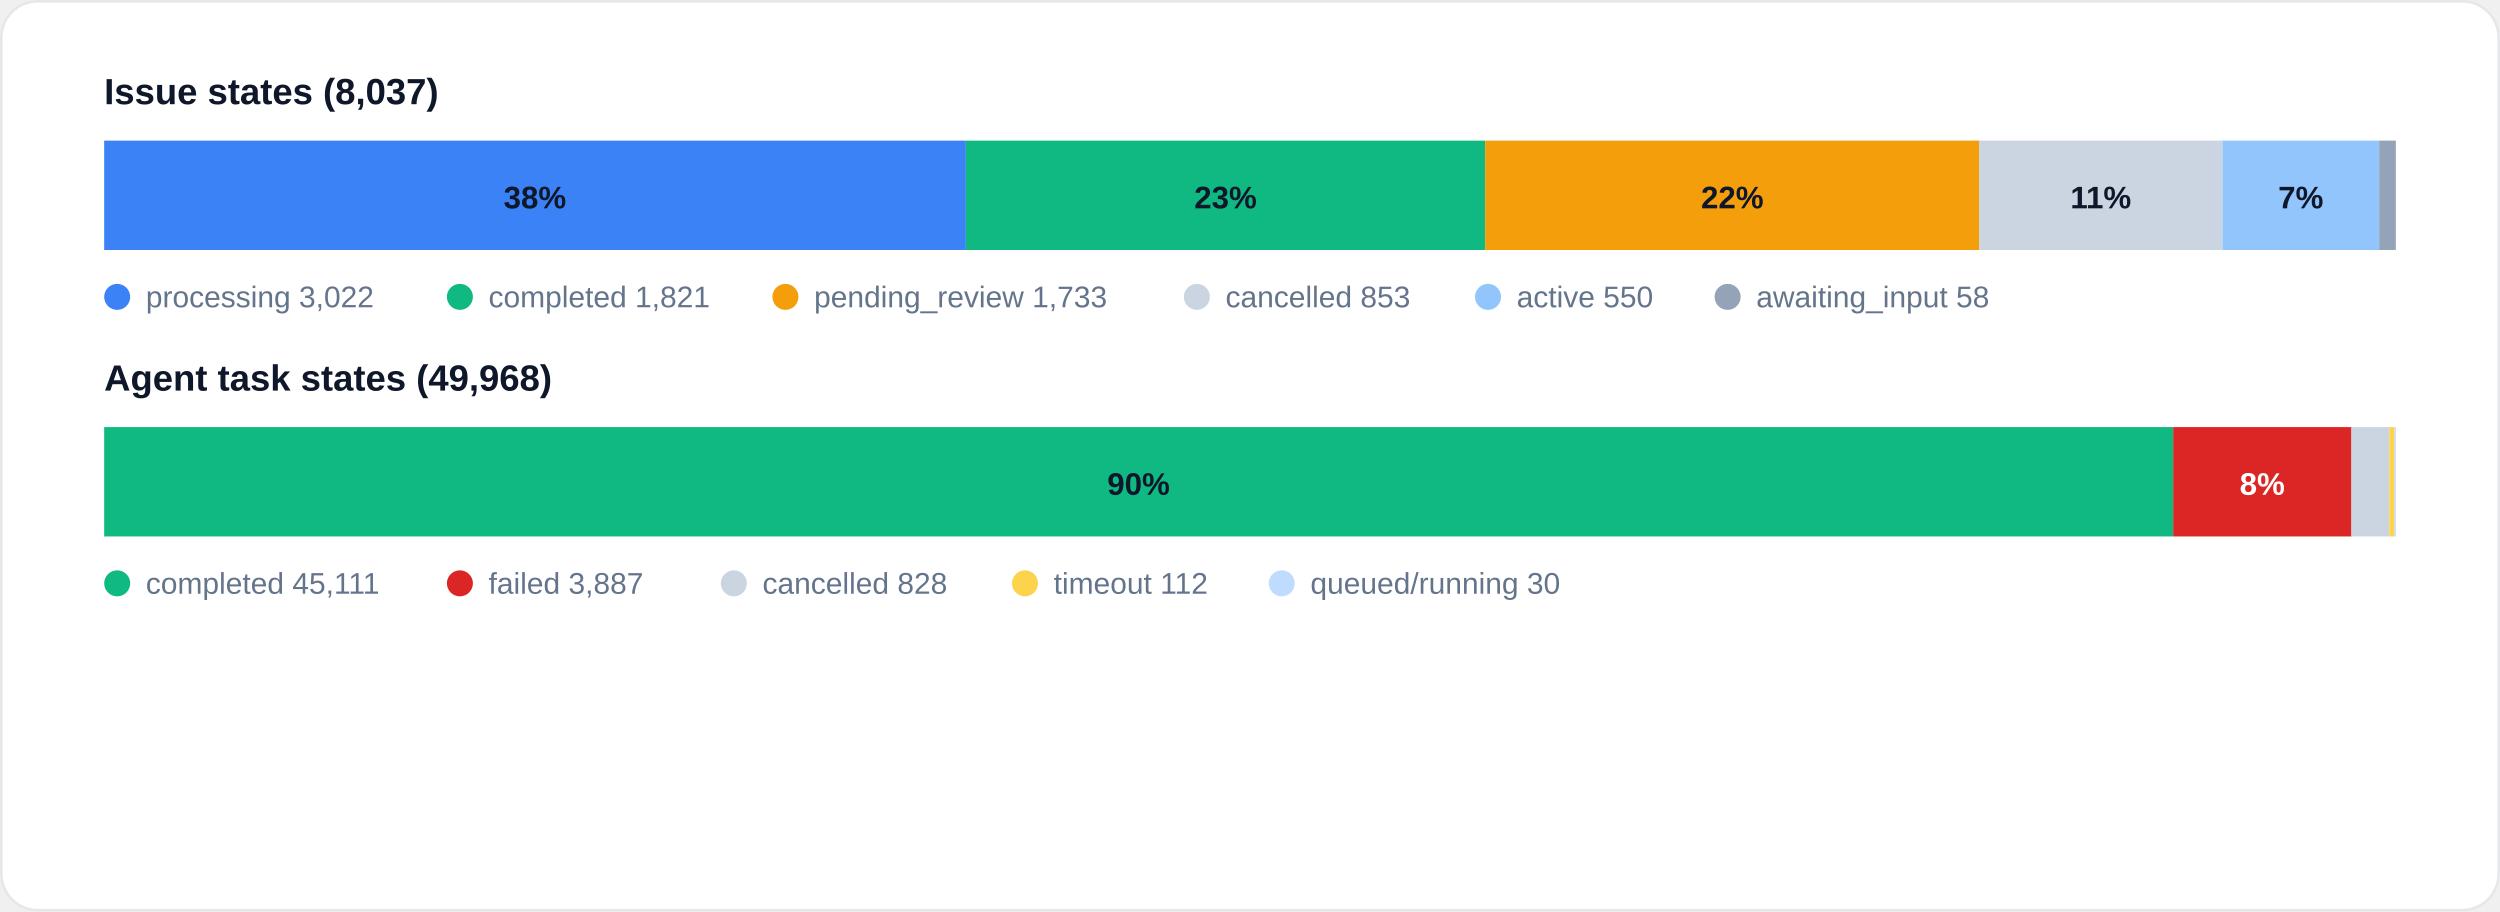
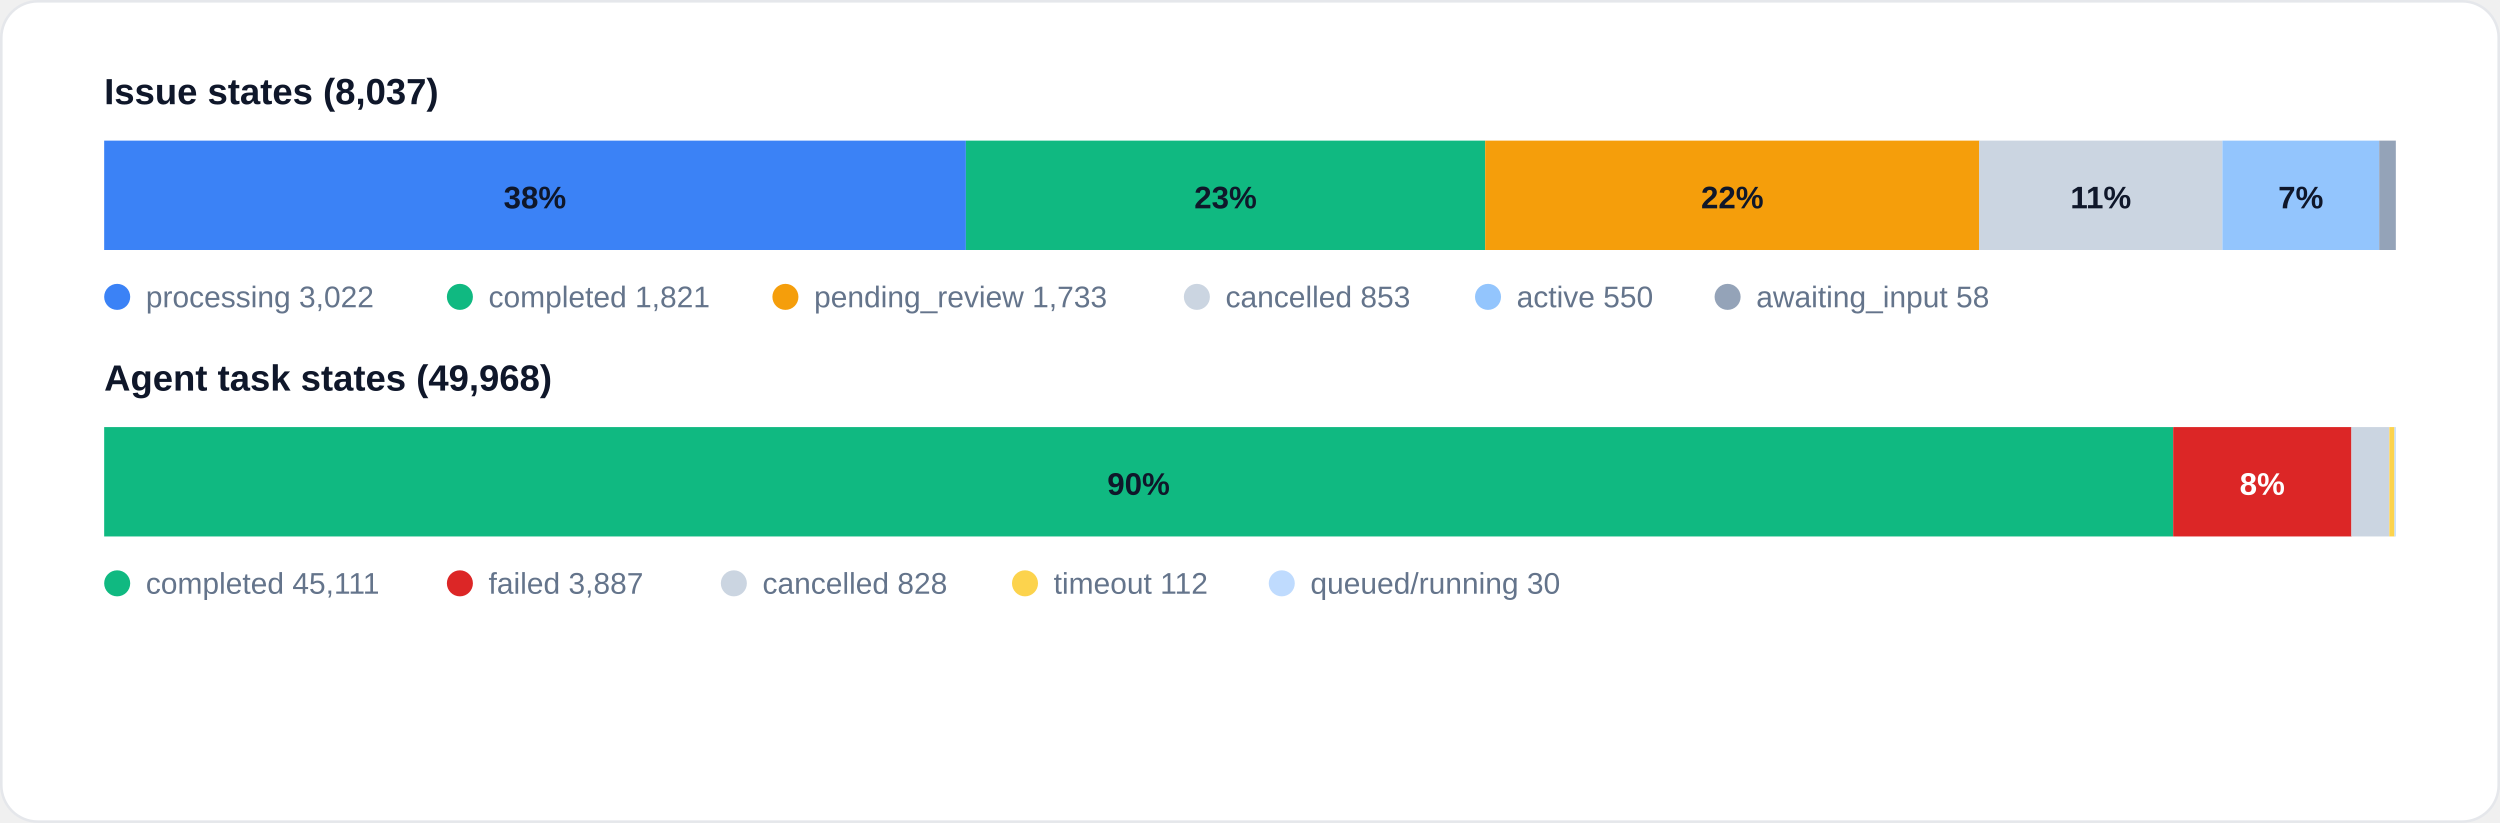
- <svg xmlns="http://www.w3.org/2000/svg" width="960" height="350" viewBox="0 0 960 350" role="img" font-family="-apple-system, BlinkMacSystemFont, 'Segoe UI', 'Helvetica Neue', Arial, 'PingFang SC', 'Hiragino Sans GB', 'Microsoft YaHei', sans-serif">
-   <rect x="0.5" y="0.5" width="959" height="349" rx="14" fill="#ffffff" stroke="#e5e7eb" />
+ <svg xmlns="http://www.w3.org/2000/svg" width="960" height="316" viewBox="0 0 960 316" role="img" font-family="-apple-system, BlinkMacSystemFont, 'Segoe UI', 'Helvetica Neue', Arial, 'PingFang SC', 'Hiragino Sans GB', 'Microsoft YaHei', sans-serif">
+   <rect x="0.5" y="0.5" width="959" height="315" rx="14" fill="#ffffff" stroke="#e5e7eb" />
  <text x="40" y="40" font-size="14" font-weight="700" fill="#0f172a">Issue states (8,037)</text>
  <rect x="40.0" y="54" width="330.9" height="42" fill="#3b82f6" />
  <text x="205.4" y="80.0" text-anchor="middle" font-size="12" font-weight="700" fill="#0f172a">38%</text>
  <rect x="370.9" y="54" width="199.4" height="42" fill="#10b981" />
  <text x="470.6" y="80.0" text-anchor="middle" font-size="12" font-weight="700" fill="#0f172a">23%</text>
  <rect x="570.3" y="54" width="189.8" height="42" fill="#f59e0b" />
  <text x="665.2" y="80.0" text-anchor="middle" font-size="12" font-weight="700" fill="#0f172a">22%</text>
  <rect x="760.0" y="54" width="93.4" height="42" fill="#cbd5e1" />
  <text x="806.7" y="80.0" text-anchor="middle" font-size="12" font-weight="700" fill="#0f172a">11%</text>
  <rect x="853.4" y="54" width="60.2" height="42" fill="#93c5fd" />
  <text x="883.5" y="80.0" text-anchor="middle" font-size="12" font-weight="700" fill="#0f172a">7%</text>
  <rect x="913.6" y="54" width="6.4" height="42" fill="#94a3b8" />
  <circle cx="45" cy="114" r="5" fill="#3b82f6" />
  <text x="56" y="118" font-size="11.5" fill="#64748b">processing 3,022</text>
  <circle cx="176.6" cy="114" r="5" fill="#10b981" />
  <text x="187.6" y="118" font-size="11.5" fill="#64748b">completed 1,821</text>
  <circle cx="301.6" cy="114" r="5" fill="#f59e0b" />
  <text x="312.6" y="118" font-size="11.5" fill="#64748b">pending_review 1,733</text>
  <circle cx="459.6" cy="114" r="5" fill="#cbd5e1" />
  <text x="470.6" y="118" font-size="11.5" fill="#64748b">cancelled 853</text>
  <circle cx="571.4" cy="114" r="5" fill="#93c5fd" />
  <text x="582.4" y="118" font-size="11.5" fill="#64748b">active 550</text>
  <circle cx="663.4" cy="114" r="5" fill="#94a3b8" />
  <text x="674.4" y="118" font-size="11.5" fill="#64748b">awaiting_input 58</text>
  <text x="40" y="150" font-size="14" font-weight="700" fill="#0f172a">Agent task states (49,968)</text>
  <rect x="40.0" y="164" width="794.5" height="42" fill="#10b981" />
  <text x="437.2" y="190.0" text-anchor="middle" font-size="12" font-weight="700" fill="#0f172a">90%</text>
  <rect x="834.5" y="164" width="68.5" height="42" fill="#dc2626" />
  <text x="868.7" y="190.0" text-anchor="middle" font-size="12" font-weight="700" fill="#ffffff">8%</text>
  <rect x="902.9" y="164" width="14.6" height="42" fill="#cbd5e1" />
  <rect x="917.5" y="164" width="2.0" height="42" fill="#fcd34d" />
  <rect x="919.5" y="164" width="0.5" height="42" fill="#bfdbfe" />
  <circle cx="45" cy="224" r="5" fill="#10b981" />
  <text x="56" y="228" font-size="11.5" fill="#64748b">completed 45,111</text>
  <circle cx="176.6" cy="224" r="5" fill="#dc2626" />
  <text x="187.6" y="228" font-size="11.5" fill="#64748b">failed 3,887</text>
  <circle cx="281.8" cy="224" r="5" fill="#cbd5e1" />
  <text x="292.8" y="228" font-size="11.5" fill="#64748b">cancelled 828</text>
  <circle cx="393.6" cy="224" r="5" fill="#fcd34d" />
  <text x="404.6" y="228" font-size="11.5" fill="#64748b">timeout 112</text>
  <circle cx="492.2" cy="224" r="5" fill="#bfdbfe" />
  <text x="503.2" y="228" font-size="11.5" fill="#64748b">queued/running 30</text>
</svg>
